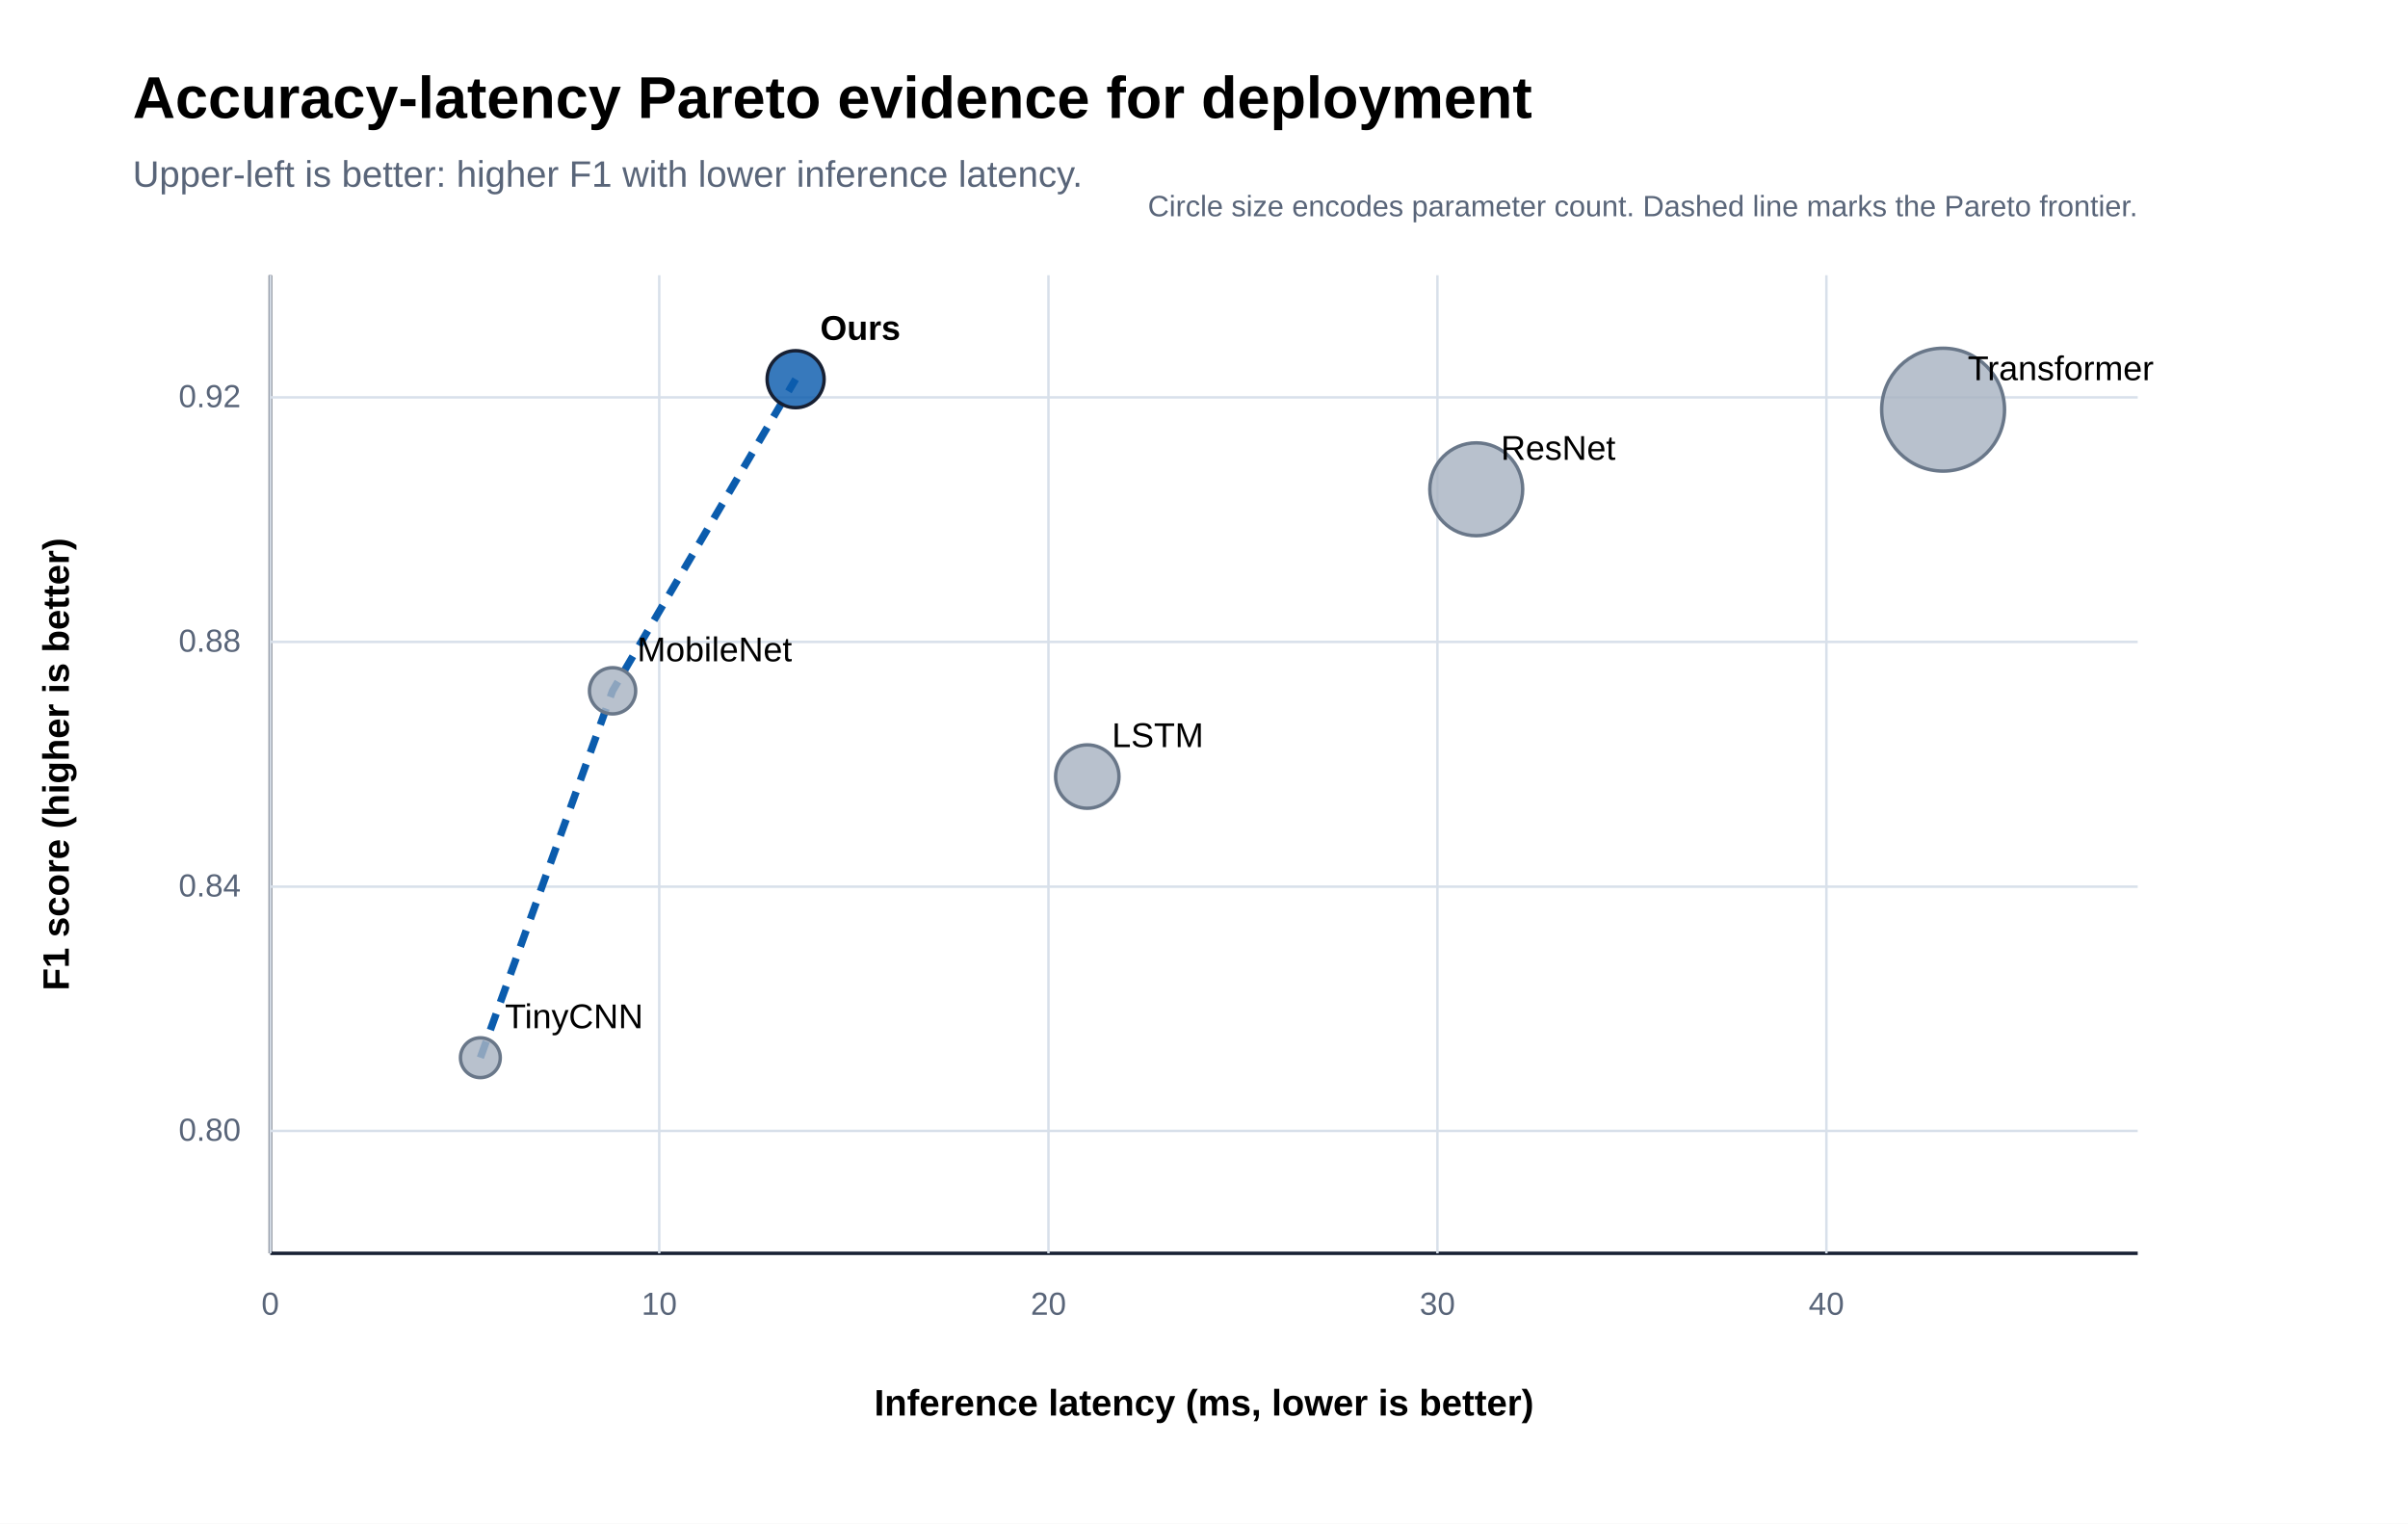
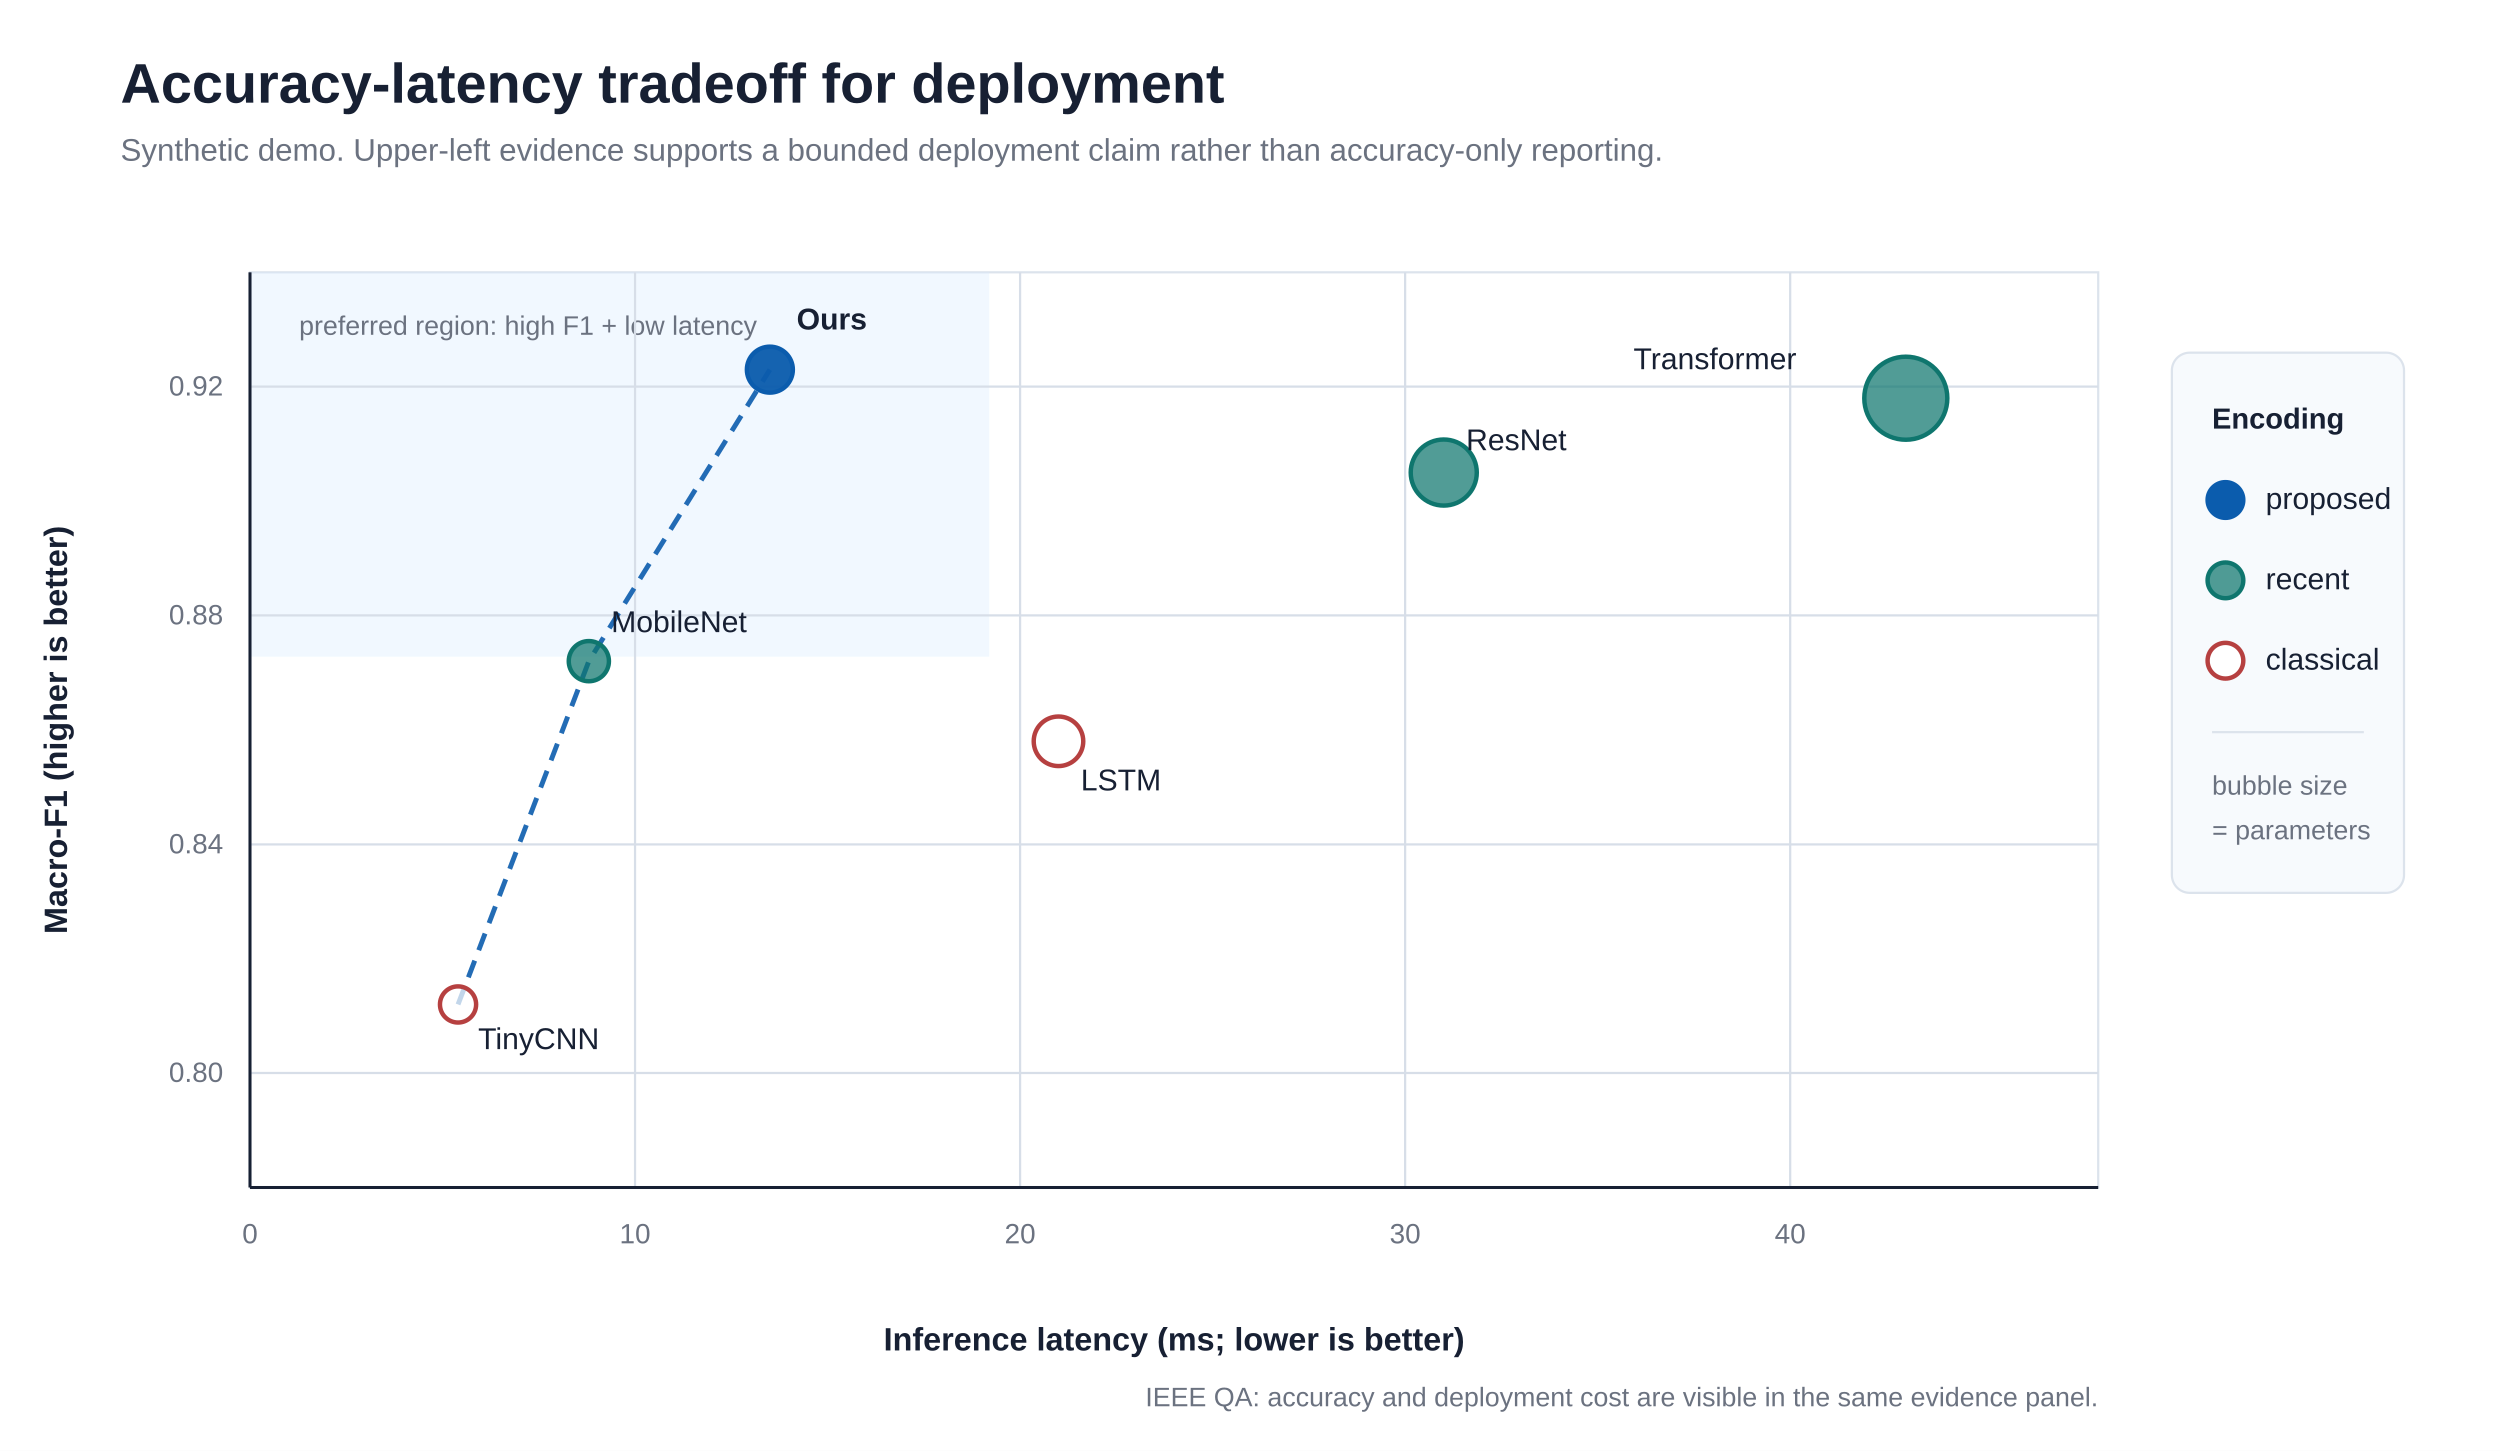
- <svg xmlns="http://www.w3.org/2000/svg" width="980" height="620" viewBox="0 0 980 620" role="img">
-   <rect width="980" height="620" fill="#ffffff" />
+ <svg xmlns="http://www.w3.org/2000/svg" width="1120" height="650" viewBox="0 0 1120 650" role="img" aria-label="Accuracy-latency tradeoff for deployment">
+   <rect width="1120" height="650" fill="#ffffff" />
  <style>
-     text { font-family: Arial, Helvetica, sans-serif; }
-     .title { font-size: 24px; font-weight: 700; }
-     .subtitle { font-size: 15px; fill: #596579; }
-     .axis { stroke: #172033; stroke-width: 1.4; }
-     .grid { stroke: #D8E0EA; stroke-width: 1; }
-     .tick { font-size: 13px; fill: #596579; }
-     .label { font-size: 15px; font-weight: 700; }
-     .small { font-size: 12px; fill: #596579; }
-     .legend { font-size: 14px; }
+     text { font-family: Arial, Helvetica, sans-serif; fill: #172033; }
+     .title { font-size: 25px; font-weight: 700; }
+     .subtitle { font-size: 14px; fill: #6B7280; }
+     .axis { stroke: #172033; stroke-width: 1.35; }
+     .grid { stroke: #D7DEE8; stroke-width: 1; }
+     .tick { font-size: 12.5px; fill: #6B7280; }
+     .label { font-size: 14.5px; font-weight: 700; }
+     .small { font-size: 12px; fill: #6B7280; }
+     .legend { font-size: 13.5px; fill: #172033; }
+     .note { font-size: 12px; fill: #6B7280; }
    .panel { font-size: 16px; font-weight: 700; }
+     .method { font-size: 13px; font-weight: 700; }
  </style>
-   <text x="54" y="48" class="title">Accuracy-latency Pareto evidence for deployment</text>
-   <text x="54" y="76" class="subtitle">Upper-left is better: higher F1 with lower inference latency.</text>
-   <line x1="110" y1="510" x2="870" y2="510" class="axis" />
-   <line x1="110" y1="112" x2="110" y2="510" class="axis" />
-   <line x1="110.0" y1="112" x2="110.0" y2="510" class="grid" />
-   <text x="110.0" y="535" text-anchor="middle" class="tick">0</text>
-   <line x1="268.3" y1="112" x2="268.3" y2="510" class="grid" />
-   <text x="268.3" y="535" text-anchor="middle" class="tick">10</text>
-   <line x1="426.7" y1="112" x2="426.7" y2="510" class="grid" />
-   <text x="426.7" y="535" text-anchor="middle" class="tick">20</text>
-   <line x1="585.0" y1="112" x2="585.0" y2="510" class="grid" />
-   <text x="585.0" y="535" text-anchor="middle" class="tick">30</text>
-   <line x1="743.3" y1="112" x2="743.3" y2="510" class="grid" />
-   <text x="743.3" y="535" text-anchor="middle" class="tick">40</text>
-   <line x1="110" y1="460.2" x2="870" y2="460.2" class="grid" />
-   <text x="98" y="464.2" text-anchor="end" class="tick">0.80</text>
-   <line x1="110" y1="360.8" x2="870" y2="360.8" class="grid" />
-   <text x="98" y="364.8" text-anchor="end" class="tick">0.84</text>
-   <line x1="110" y1="261.2" x2="870" y2="261.2" class="grid" />
-   <text x="98" y="265.2" text-anchor="end" class="tick">0.88</text>
-   <line x1="110" y1="161.7" x2="870" y2="161.7" class="grid" />
-   <text x="98" y="165.7" text-anchor="end" class="tick">0.92</text>
-   <polyline points="195.5,430.4 249.3,281.1 323.8,154.3" fill="none" stroke="#0B5CAD" stroke-width="3" stroke-dasharray="7,5" />
-   <circle cx="195.5" cy="430.4" r="8.1" fill="#A8B3C2" fill-opacity="0.82" stroke="#697789" stroke-width="1.4" />
-   <text x="205.5" y="418.4" class="legend">TinyCNN</text>
-   <circle cx="249.3" cy="281.1" r="9.4" fill="#A8B3C2" fill-opacity="0.82" stroke="#697789" stroke-width="1.4" />
-   <text x="259.3" y="269.1" class="legend">MobileNet</text>
-   <circle cx="442.5" cy="316.0" r="12.9" fill="#A8B3C2" fill-opacity="0.82" stroke="#697789" stroke-width="1.4" />
-   <text x="452.5" y="304.0" class="legend">LSTM</text>
-   <circle cx="600.8" cy="199.1" r="18.9" fill="#A8B3C2" fill-opacity="0.82" stroke="#697789" stroke-width="1.4" />
-   <text x="610.8" y="187.1" class="legend">ResNet</text>
-   <circle cx="790.8" cy="166.7" r="25.0" fill="#A8B3C2" fill-opacity="0.82" stroke="#697789" stroke-width="1.4" />
-   <text x="800.8" y="154.7" class="legend">Transformer</text>
-   <circle cx="323.8" cy="154.3" r="11.6" fill="#0B5CAD" fill-opacity="0.82" stroke="#172033" stroke-width="1.4" />
-   <text x="333.8" y="138.3" class="legend" font-weight="700">Ours</text>
-   <text x="490.0" y="576" text-anchor="middle" class="label">Inference latency (ms, lower is better)</text>
-   <text x="28" y="311.0" transform="rotate(-90 28 311.0)" text-anchor="middle" class="label">F1 score (higher is better)</text>
-   <text x="870" y="88" text-anchor="end" class="small">Circle size encodes parameter count. Dashed line marks the Pareto frontier.</text>
+   <text x="54" y="46" class="title">Accuracy-latency tradeoff for deployment</text>
+   <text x="54" y="72" class="subtitle">Synthetic demo. Upper-left evidence supports a bounded deployment claim rather than accuracy-only reporting.</text>
+   <rect x="112" y="122" width="828" height="410" fill="#ffffff" stroke="#DCE3EC" />
+   <rect x="112" y="122" width="331.2" height="172.2" fill="#D9ECFF" opacity="0.36" />
+   <text x="134" y="150" class="note">preferred region: high F1 + low latency</text>
+   <line x1="112.0" y1="122" x2="112.0" y2="532" class="grid" />
+   <text x="112.0" y="557" text-anchor="middle" class="tick">0</text>
+   <line x1="284.5" y1="122" x2="284.5" y2="532" class="grid" />
+   <text x="284.5" y="557" text-anchor="middle" class="tick">10</text>
+   <line x1="457.0" y1="122" x2="457.0" y2="532" class="grid" />
+   <text x="457.0" y="557" text-anchor="middle" class="tick">20</text>
+   <line x1="629.5" y1="122" x2="629.5" y2="532" class="grid" />
+   <text x="629.5" y="557" text-anchor="middle" class="tick">30</text>
+   <line x1="802.0" y1="122" x2="802.0" y2="532" class="grid" />
+   <text x="802.0" y="557" text-anchor="middle" class="tick">40</text>
+   <line x1="112" y1="480.7" x2="940" y2="480.7" class="grid" />
+   <text x="100" y="484.7" text-anchor="end" class="tick">0.80</text>
+   <line x1="112" y1="378.3" x2="940" y2="378.3" class="grid" />
+   <text x="100" y="382.3" text-anchor="end" class="tick">0.84</text>
+   <line x1="112" y1="275.7" x2="940" y2="275.7" class="grid" />
+   <text x="100" y="279.7" text-anchor="end" class="tick">0.88</text>
+   <line x1="112" y1="173.2" x2="940" y2="173.2" class="grid" />
+   <text x="100" y="177.2" text-anchor="end" class="tick">0.92</text>
+   <line x1="112" y1="532" x2="940" y2="532" class="axis" />
+   <line x1="112" y1="122" x2="112" y2="532" class="axis" />
+   <polyline points="205.2,450.0 263.8,296.2 344.9,165.6" fill="none" stroke="#0B5CAD" stroke-width="2.2" stroke-dasharray="8,5" opacity="0.9" />
+   <circle cx="205.2" cy="450.0" r="8.1" fill="#FFFFFF" fill-opacity="0.72" stroke="#B64040" stroke-width="2" />
+   <text x="214.2" y="470.0" class="legend" font-weight="400">TinyCNN</text>
+   <circle cx="263.8" cy="296.2" r="9.0" fill="#0F766E" fill-opacity="0.72" stroke="#0F766E" stroke-width="2" />
+   <text x="273.8" y="283.2" class="legend" font-weight="400">MobileNet</text>
+   <circle cx="474.2" cy="332.1" r="11.1" fill="#FFFFFF" fill-opacity="0.72" stroke="#B64040" stroke-width="2" />
+   <text x="484.2" y="354.1" class="legend" font-weight="400">LSTM</text>
+   <circle cx="646.8" cy="211.7" r="14.8" fill="#0F766E" fill-opacity="0.72" stroke="#0F766E" stroke-width="2" />
+   <text x="656.8" y="201.7" class="legend" font-weight="400">ResNet</text>
+   <circle cx="853.8" cy="178.4" r="18.6" fill="#0F766E" fill-opacity="0.72" stroke="#0F766E" stroke-width="2" />
+   <text x="731.8" y="165.4" class="legend" font-weight="400">Transformer</text>
+   <circle cx="344.9" cy="165.6" r="10.3" fill="#0B5CAD" fill-opacity="0.95" stroke="#0B5CAD" stroke-width="2" />
+   <text x="356.9" y="147.6" class="legend" font-weight="700">Ours</text>
+   <rect x="973" y="158" width="104" height="242" rx="8" fill="#F7FAFD" stroke="#DCE3EC" />
+   <text x="991" y="192" class="method">Encoding</text>
+   <circle cx="997" cy="224" r="8" fill="#0B5CAD" stroke="#0B5CAD" stroke-width="2" />
+   <text x="1015" y="228" class="legend">proposed</text>
+   <circle cx="997" cy="260" r="8" fill="#0F766E" fill-opacity="0.72" stroke="#0F766E" stroke-width="2" />
+   <text x="1015" y="264" class="legend">recent</text>
+   <circle cx="997" cy="296" r="8" fill="#fff" stroke="#B64040" stroke-width="2" />
+   <text x="1015" y="300" class="legend">classical</text>
+   <line x1="991" y1="328" x2="1059" y2="328" stroke="#DCE3EC" />
+   <text x="991" y="356" class="small">bubble size</text>
+   <text x="991" y="376" class="small">= parameters</text>
+   <text x="526.0" y="605" text-anchor="middle" class="label">Inference latency (ms; lower is better)</text>
+   <text x="30" y="327.0" transform="rotate(-90 30 327.0)" text-anchor="middle" class="label">Macro-F1 (higher is better)</text>
+   <text x="940" y="630" text-anchor="end" class="small">IEEE QA: accuracy and deployment cost are visible in the same evidence panel.</text>
</svg>
